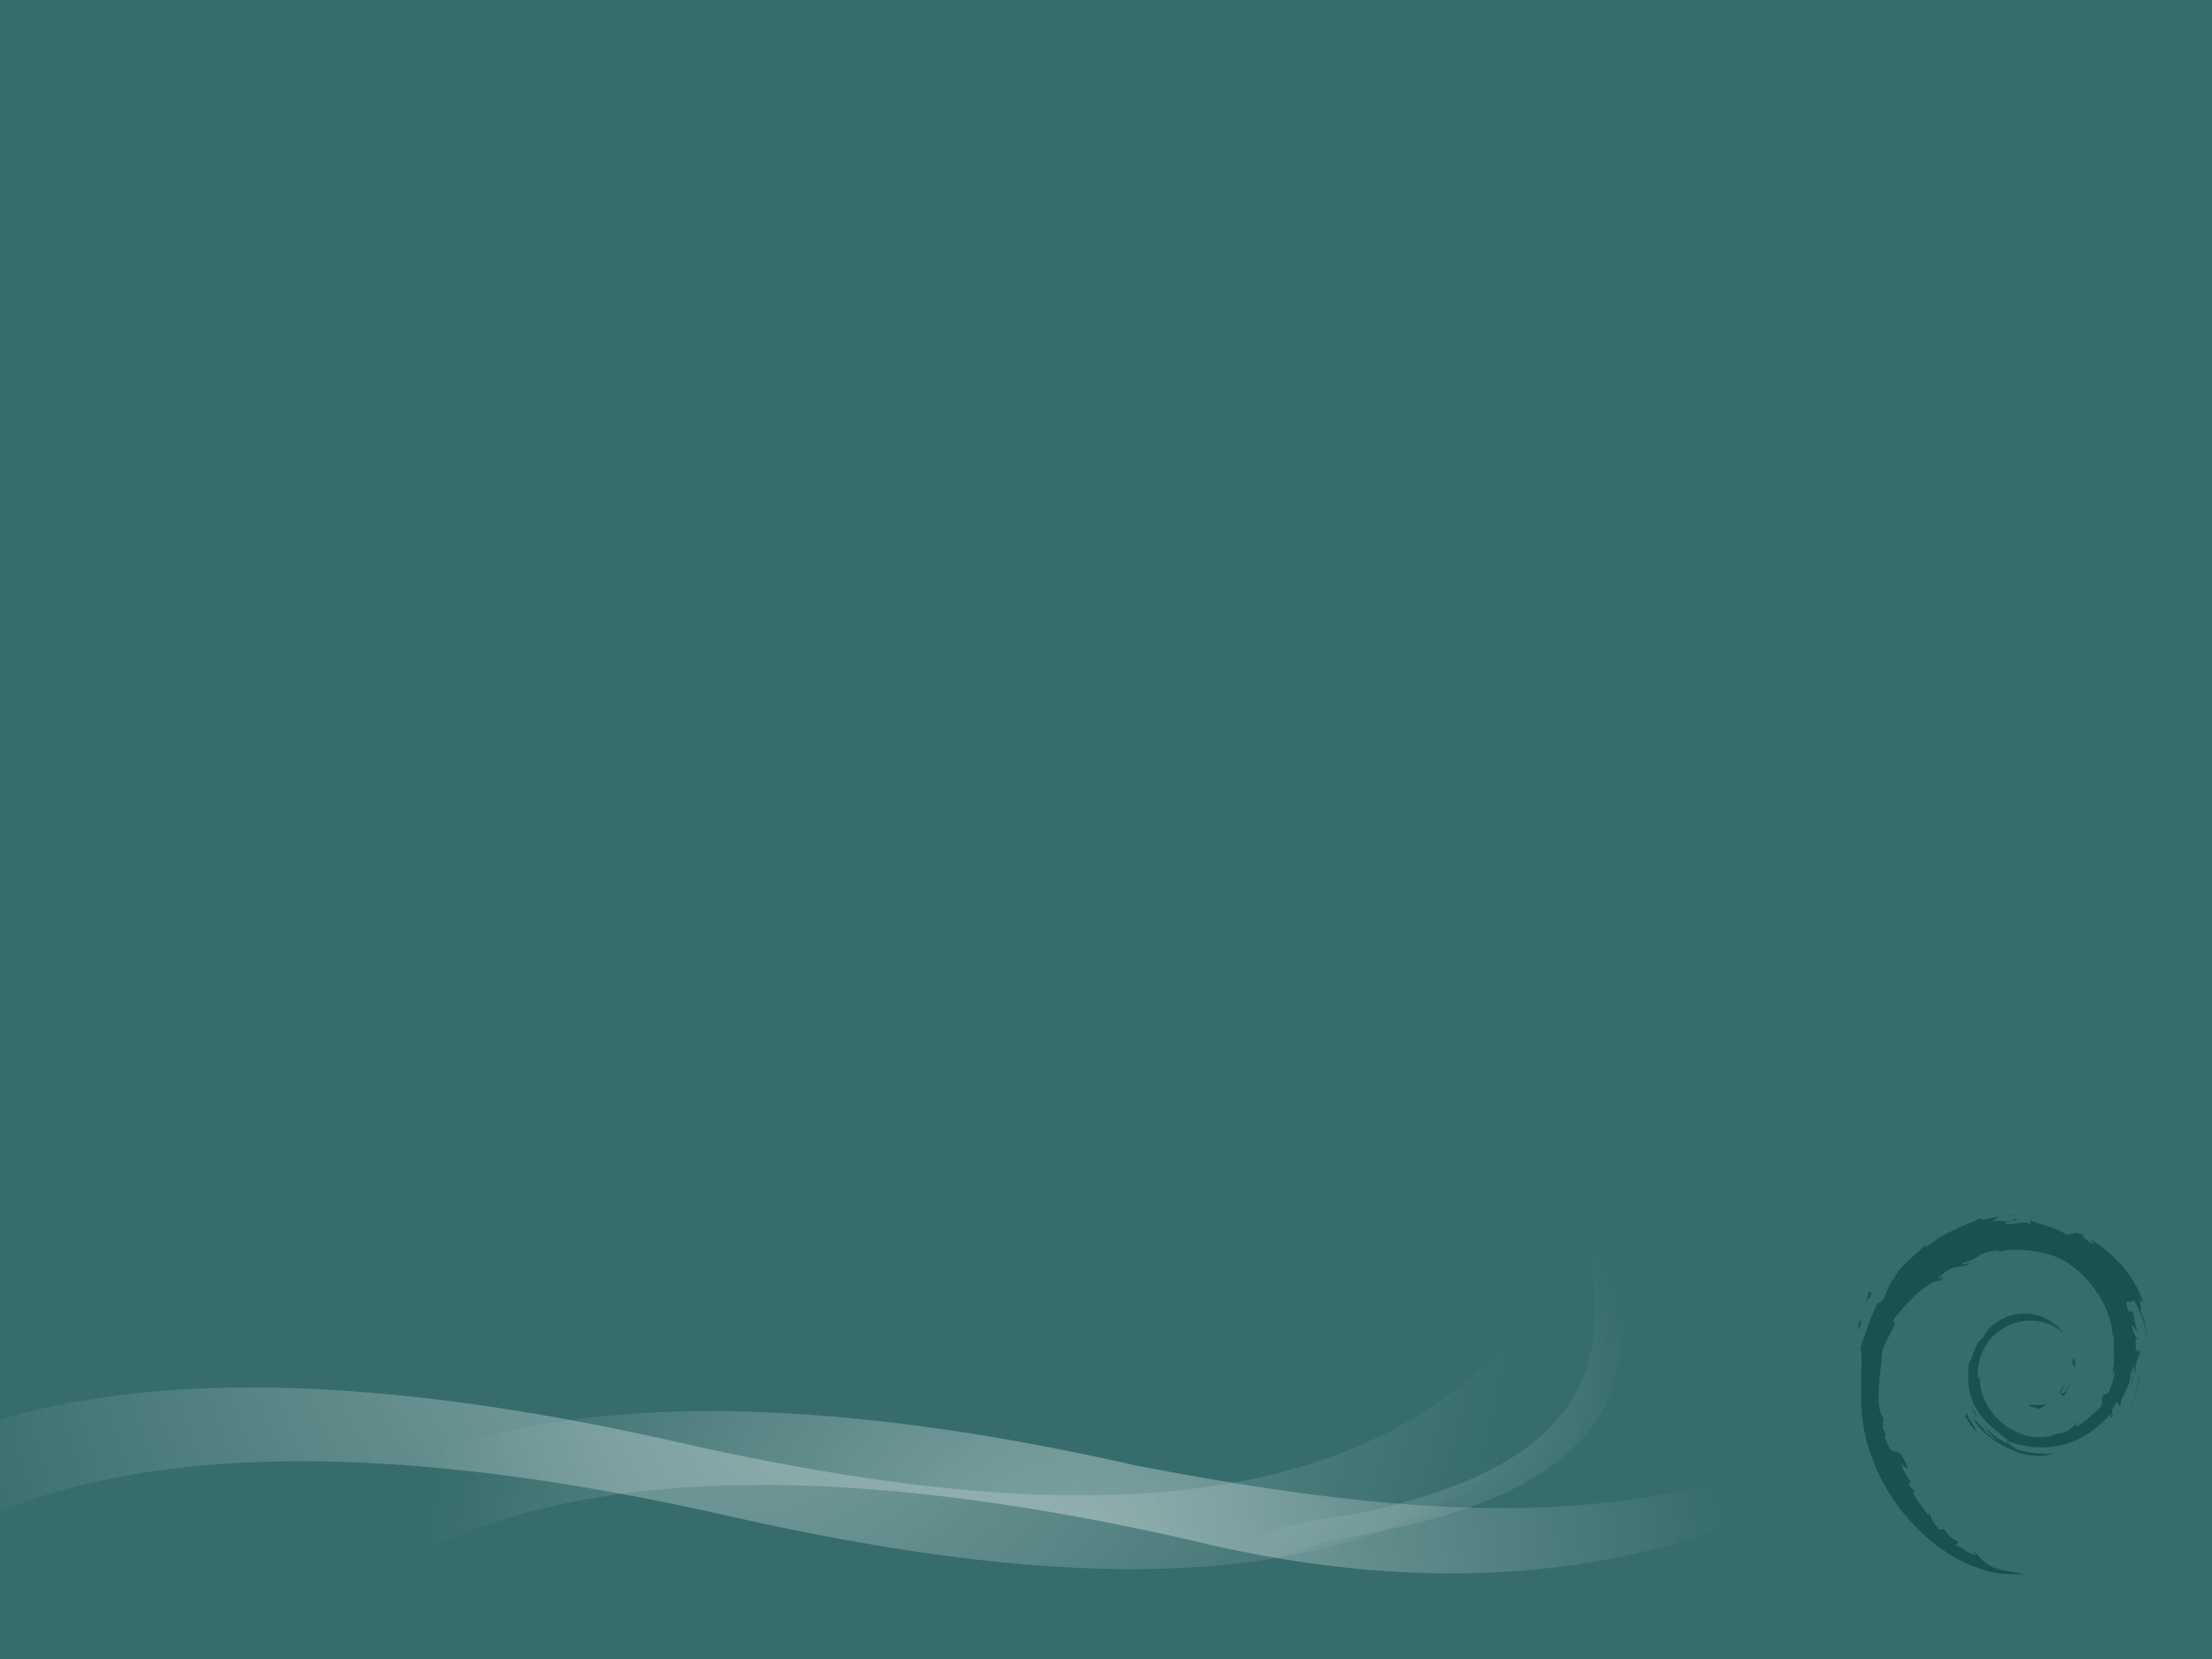
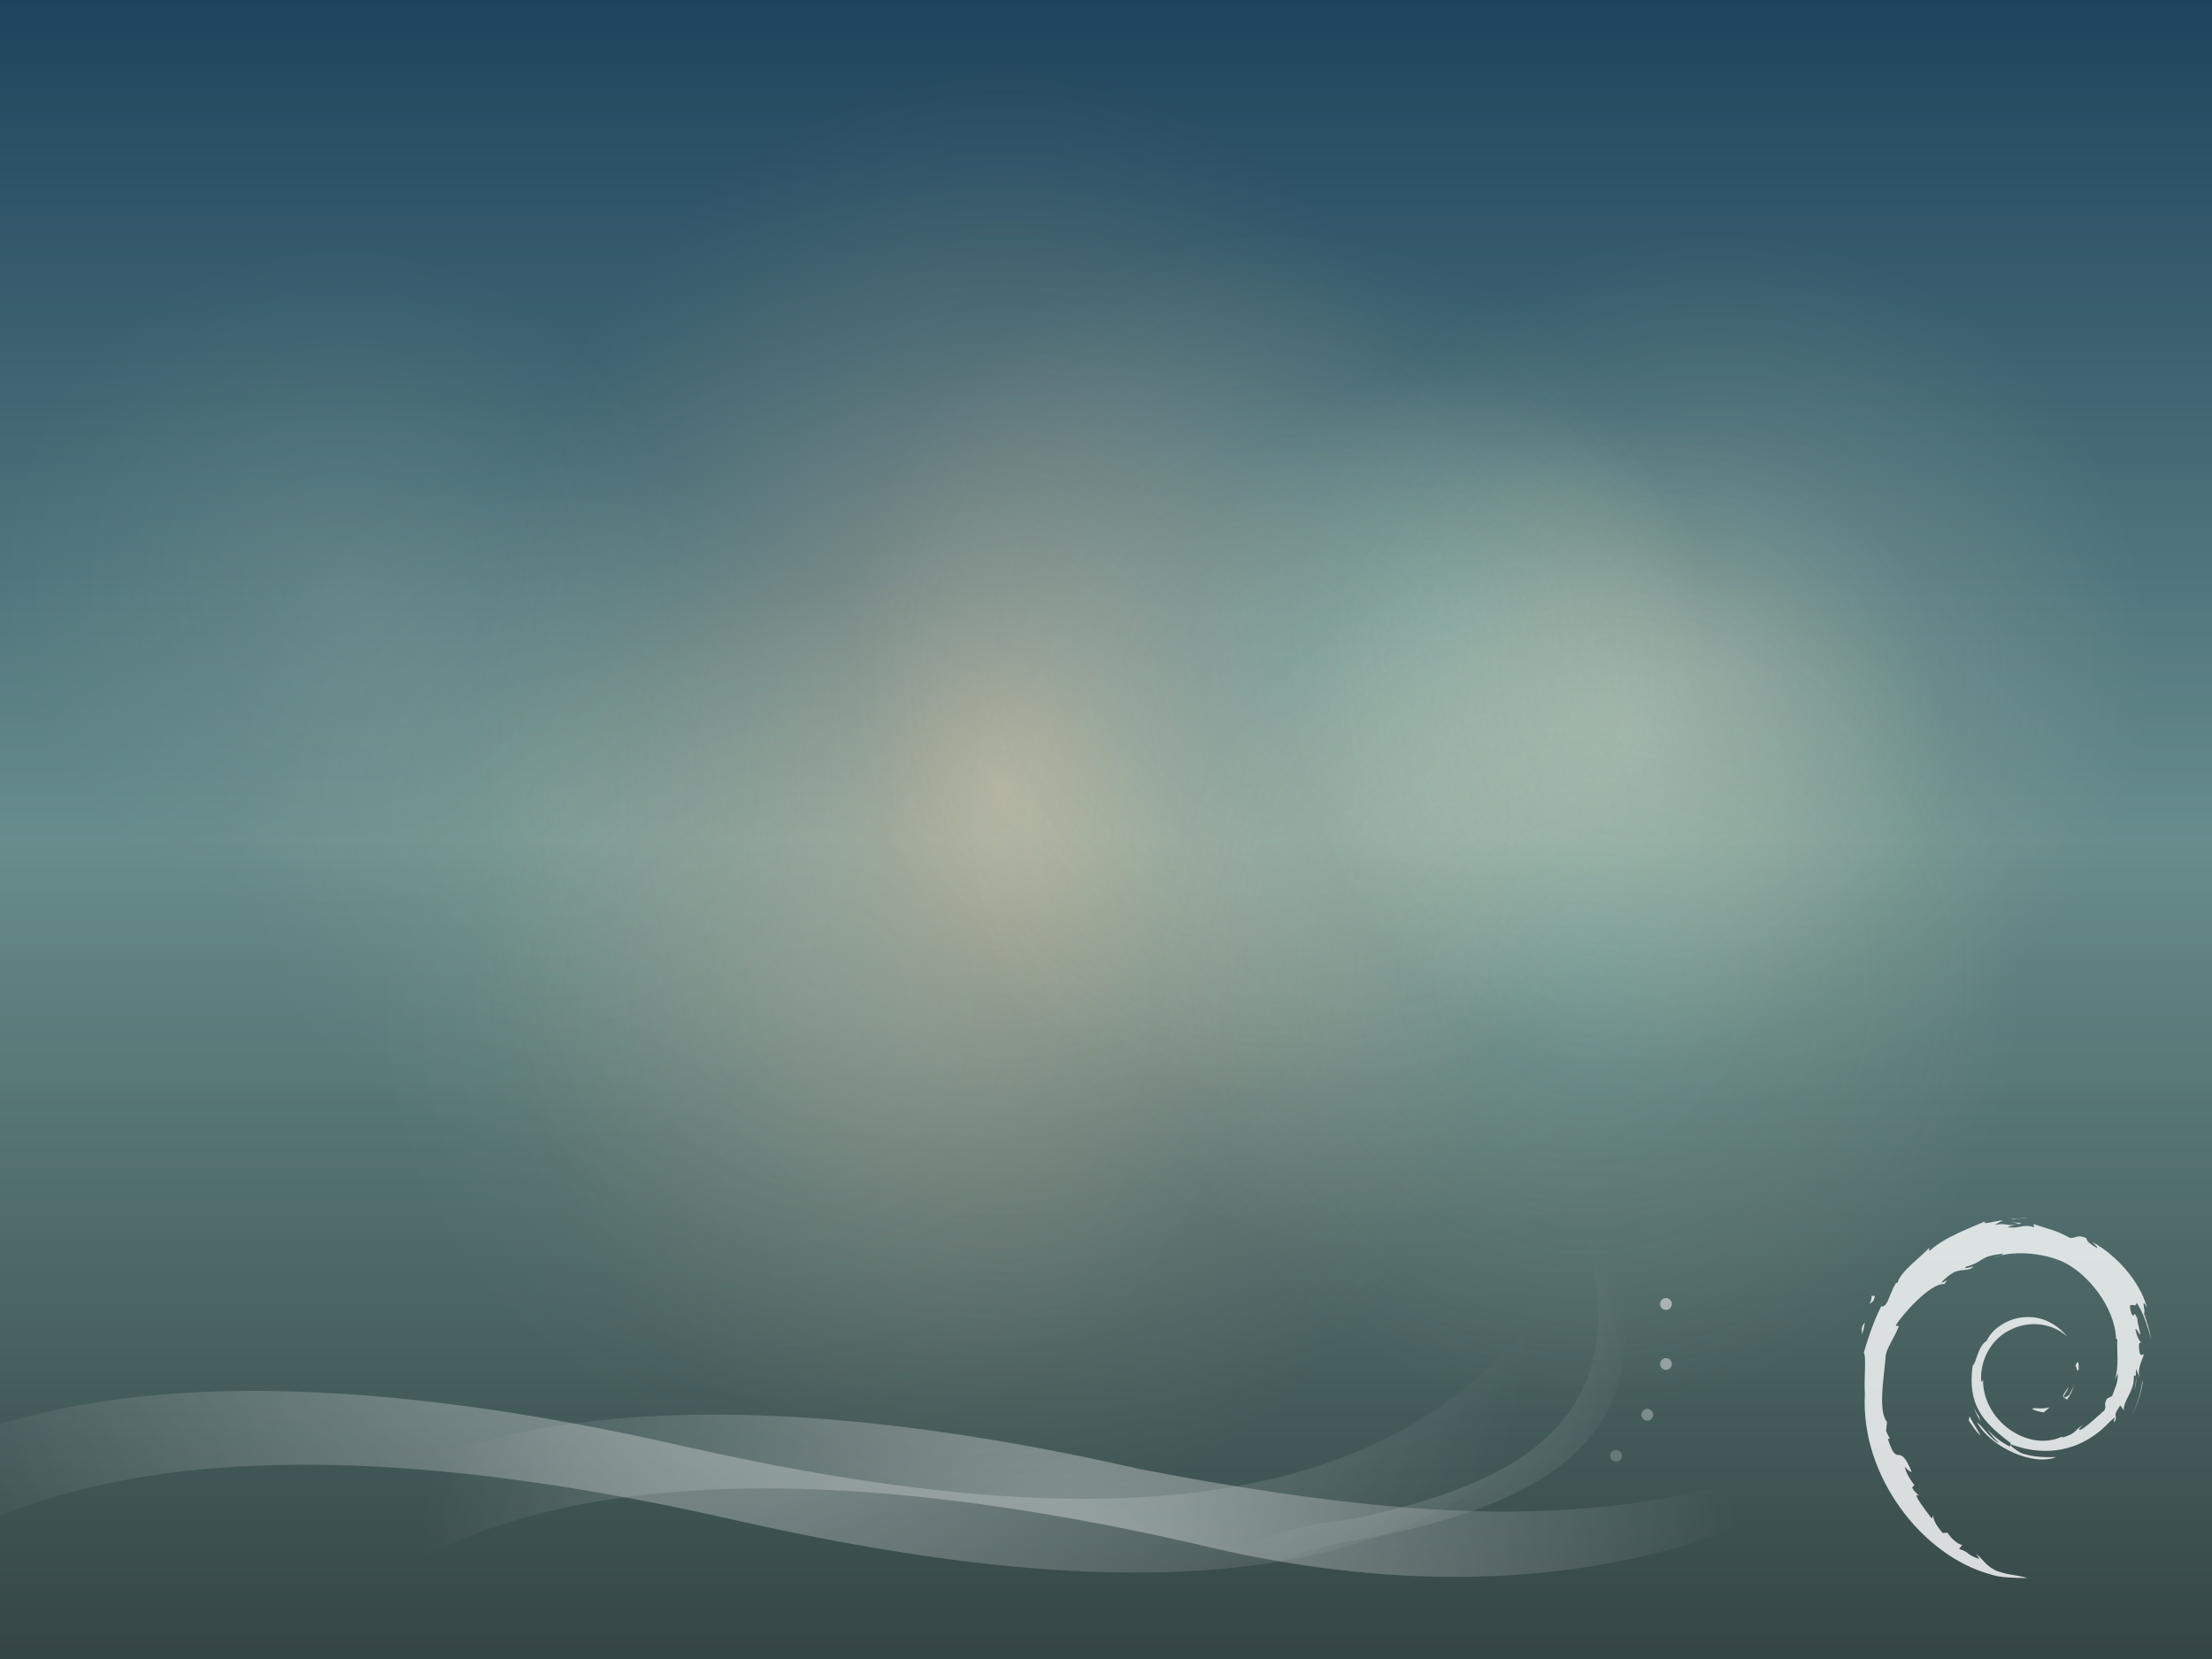
<svg xmlns="http://www.w3.org/2000/svg" version="1.1" id="root" x="0px" y="0px" width="640px" height="480px" viewBox="0 0 640 480" enable-background="new 0 0 640 480" xml:space="preserve">
-   <defs id="defs6360" />
-   <g id="background_1_">
-     <rect id="background" fill="#366C6C" width="640" height="481.001" />
-   </g>
-   <g id="glows" display="none">
-     <radialGradient id="SVGID_1_" cx="720.75" cy="784.587" r="93.726" gradientTransform="matrix(1 0 0 1 -220.6406 -510.8398)" gradientUnits="userSpaceOnUse">
-       <stop offset="0" style="stop-color:#FFFCDD" id="stop6227" />
-       <stop offset="1" style="stop-color:#FEF9C8;stop-opacity:0" id="stop6229" />
-     </radialGradient>
-     <circle display="inline" opacity="0.2" fill="url(#SVGID_1_)" enable-background="new    " cx="500.11" cy="273.747" r="93.726" id="circle6231" />
-     <radialGradient id="SVGID_2_" cx="668.699" cy="752.332" r="74.187" gradientTransform="matrix(1 0 0 1 -220.6406 -510.8398)" gradientUnits="userSpaceOnUse">
-       <stop offset="0" style="stop-color:#99CCCC" id="stop6234" />
-       <stop offset="1" style="stop-color:#FEF9C8;stop-opacity:0" id="stop6236" />
-     </radialGradient>
-     <circle display="inline" opacity="0.2" fill="url(#SVGID_2_)" enable-background="new    " cx="448.058" cy="241.492" r="74.187" id="circle6238" />
-     <radialGradient id="SVGID_3_" cx="348.478" cy="739.576" r="98.357" gradientTransform="matrix(1 0 0 1 -220.6406 -510.8398)" gradientUnits="userSpaceOnUse">
-       <stop offset="0" style="stop-color:#FFFCDD" id="stop6241" />
-       <stop offset="1" style="stop-color:#FEF9C8;stop-opacity:0" id="stop6243" />
-     </radialGradient>
-     <circle display="inline" opacity="0.1" fill="url(#SVGID_3_)" enable-background="new    " cx="127.838" cy="228.736" r="98.357" id="circle6245" />
-     <radialGradient id="SVGID_4_" cx="411.588" cy="803.035" r="98.357" gradientTransform="matrix(1 0 0 1 -220.6406 -510.8398)" gradientUnits="userSpaceOnUse">
-       <stop offset="0" style="stop-color:#FFFCDD" id="stop6248" />
-       <stop offset="1" style="stop-color:#FEF9C8;stop-opacity:0" id="stop6250" />
-     </radialGradient>
-     <circle display="inline" opacity="0.1" fill="url(#SVGID_4_)" enable-background="new    " cx="190.947" cy="292.196" r="98.357" id="circle6252" />
-     <radialGradient id="SVGID_5_" cx="484.711" cy="862.395" r="125.825" gradientTransform="matrix(1 0 0 1 -220.6406 -510.8398)" gradientUnits="userSpaceOnUse">
-       <stop offset="0" style="stop-color:#FFFCDD" id="stop6255" />
-       <stop offset="1" style="stop-color:#FEF9C8;stop-opacity:0" id="stop6257" />
-     </radialGradient>
-     <circle display="inline" opacity="0.1" fill="url(#SVGID_5_)" enable-background="new    " cx="264.07" cy="351.556" r="125.825" id="circle6259" />
-     <radialGradient id="SVGID_6_" cx="649.197" cy="808.093" r="125.825" gradientTransform="matrix(1 0 0 1 -220.6406 -510.8398)" gradientUnits="userSpaceOnUse">
-       <stop offset="0" style="stop-color:#FFFCDD" id="stop6262" />
-       <stop offset="1" style="stop-color:#FEF9C8;stop-opacity:0" id="stop6264" />
-     </radialGradient>
-     <circle display="inline" opacity="0.1" fill="url(#SVGID_6_)" enable-background="new    " cx="428.556" cy="297.253" r="125.825" id="circle6266" />
-     <radialGradient id="SVGID_7_" cx="619.935" cy="763.782" r="125.825" gradientTransform="matrix(1 0 0 1 -220.6406 -510.8398)" gradientUnits="userSpaceOnUse">
-       <stop offset="0" style="stop-color:#99CCCC" id="stop6269" />
-       <stop offset="1" style="stop-color:#FEF9C8;stop-opacity:0" id="stop6271" />
-     </radialGradient>
-     <circle display="inline" opacity="0.2" fill="url(#SVGID_7_)" enable-background="new    " cx="399.294" cy="252.942" r="125.825" id="circle6273" />
-     <radialGradient id="SVGID_8_" cx="745.761" cy="763.782" r="125.825" gradientTransform="matrix(1 0 0 1 -220.6406 -510.8398)" gradientUnits="userSpaceOnUse">
-       <stop offset="0" style="stop-color:#FFFCDD" id="stop6276" />
-       <stop offset="1" style="stop-color:#FEF9C8;stop-opacity:0" id="stop6278" />
-     </radialGradient>
-     <circle display="inline" opacity="0.2" fill="url(#SVGID_8_)" enable-background="new    " cx="525.12" cy="252.942" r="125.825" id="circle6280" />
-     <radialGradient id="SVGID_9_" cx="708.892" cy="852.402" r="125.825" gradientTransform="matrix(1 0 0 1 -220.6406 -510.8398)" gradientUnits="userSpaceOnUse">
-       <stop offset="0" style="stop-color:#99CCCC" id="stop6283" />
-       <stop offset="1" style="stop-color:#FEF9C8;stop-opacity:0" id="stop6285" />
-     </radialGradient>
-     <circle display="inline" opacity="0.2" fill="url(#SVGID_9_)" enable-background="new    " cx="488.251" cy="341.563" r="125.825" id="circle6287" />
+   <defs id="defs169" />
+   <g id="background">
+     <linearGradient id="SVGID_1_" gradientUnits="userSpaceOnUse" x1="1360.889" y1="-776.281" x2="1360.889" y2="-1264.37" gradientTransform="matrix(1 0 0 -1 -1041.334 -778.272)">
+       <stop offset="0" style="stop-color:#133356" id="stop5" />
+       <stop offset="0.502" style="stop-color:#7C9999" id="stop7" />
+       <stop offset="1" style="stop-color:#333333" id="stop9" />
+     </linearGradient>
+     <rect x="-3.805" y="-3.166" fill="url(#SVGID_1_)" width="646.72" height="489.001" id="rect11" />
+     <g id="Layer_4">
+       <radialGradient id="SVGID_2_" cx="1332.062" cy="-808.672" r="316.283" gradientTransform="matrix(0.9974 0 0 -1.3488 -1038.257 -862.5144)" gradientUnits="userSpaceOnUse">
+         <stop offset="0" style="stop-color:#E4C8A5;stop-opacity:0.5" id="stop15" />
+         <stop offset="0.143" style="stop-color:#AEAB93;stop-opacity:0.437" id="stop17" />
+         <stop offset="0.38" style="stop-color:#587E77;stop-opacity:0.333" id="stop19" />
+         <stop offset="0.488" style="stop-color:#366C6C;stop-opacity:0.286" id="stop21" />
+       </radialGradient>
+       <rect x="-2.827" y="-3.166" fill="url(#SVGID_2_)" width="646.661" height="489.001" id="rect23" />
+     </g>
  </g>
  <g id="waves_1_" opacity="0.8" enable-background="new    ">
-     <radialGradient id="SVGID_10_" cx="426.497" cy="869.517" r="236.5" gradientTransform="matrix(1 0 0 1 -220.6406 -510.8398)" gradientUnits="userSpaceOnUse">
-       <stop offset="0" style="stop-color:#FFFFFF" id="stop6291" />
-       <stop offset="1" style="stop-color:#FFFFFF;stop-opacity:0" id="stop6293" />
+     <radialGradient id="SVGID_3_" cx="1248.191" cy="-1137.949" r="236.5" gradientTransform="matrix(1 0 0 -1 -1041.334 -778.272)" gradientUnits="userSpaceOnUse">
+       <stop offset="0" style="stop-color:#FFFFFF" id="stop27" />
+       <stop offset="1" style="stop-color:#FFFFFF;stop-opacity:0" id="stop29" />
    </radialGradient>
-     <path opacity="0.5" fill="url(#SVGID_10_)" enable-background="new    " d="M453.747,190.165c0,0,41.074,47.033,22.502,119.629   C444.856,432.511,349.8,452.123,195.822,417.213C-75.5,355.691-84.879,493.078-82.865,505.834l14.73,21.354   c-2.015-12.758,7.364-150.143,278.687-88.621c153.979,34.908,249.032,15.298,280.428-107.423   C509.552,258.557,453.747,190.165,453.747,190.165" id="path6295" />
-     <radialGradient id="SVGID_11_" cx="531.928" cy="975.526" r="191.132" gradientTransform="matrix(1 0 0 1 -220.6406 -510.8398)" gradientUnits="userSpaceOnUse">
-       <stop offset="0" style="stop-color:#FFFFFF" id="stop6298" />
-       <stop offset="1" style="stop-color:#FFFFFF;stop-opacity:0" id="stop6300" />
+     <path opacity="0.5" fill="url(#SVGID_3_)" enable-background="new    " d="M454.745,191.165c0,0,41.074,47.033,22.502,119.629   c-31.393,122.72-126.446,142.329-280.427,107.419c-271.319-61.521-280.698,75.865-278.687,88.624l14.729,21.354   c-2.015-12.758,7.364-150.146,278.688-88.621c153.979,34.908,249.033,15.298,280.428-107.423   C510.553,259.558,454.745,191.165,454.745,191.165" id="path31" />
+     <radialGradient id="SVGID_4_" cx="1353.621" cy="-1243.959" r="191.132" gradientTransform="matrix(1 0 0 -1 -1041.334 -778.272)" gradientUnits="userSpaceOnUse">
+       <stop offset="0" style="stop-color:#FFFFFF" id="stop34" />
+       <stop offset="1" style="stop-color:#FFFFFF;stop-opacity:0" id="stop36" />
    </radialGradient>
-     <path opacity="0.5" fill="url(#SVGID_11_)" enable-background="new    " d="M572.542,395.339   c-72.865,45.283-132.584,50.167-243.637,28.719C57.584,362.539,48.206,499.922,50.219,512.68l14.73,21.354   c-2.015-12.756,7.365-150.138,278.683-88.62C459.603,473.945,532.757,435.173,572.542,395.339z" id="path6302" />
-     <radialGradient id="SVGID_12_" cx="727.555" cy="-509.851" r="68.966" gradientTransform="matrix(1 0 0 -1 -322.9805 -110.8799)" gradientUnits="userSpaceOnUse">
-       <stop offset="0" style="stop-color:#FFFFFF" id="stop6305" />
-       <stop offset="1" style="stop-color:#FFFFFF;stop-opacity:0" id="stop6307" />
+     <path opacity="0.5" fill="url(#SVGID_4_)" enable-background="new    " d="M573.541,396.34   c-72.863,45.283-132.584,50.17-243.638,28.722C58.585,363.54,49.207,500.926,51.219,513.681l14.73,21.354   c-2.018-12.756,7.362-150.138,278.683-88.619C460.604,474.946,533.758,436.177,573.541,396.34z" id="path38" />
+     <radialGradient id="SVGID_5_" cx="1549.252" cy="1331.283" r="68.967" gradientTransform="matrix(1 0 0 1 -1143.674 -931.3105)" gradientUnits="userSpaceOnUse">
+       <stop offset="0" style="stop-color:#FFFFFF" id="stop41" />
+       <stop offset="1" style="stop-color:#FFFFFF;stop-opacity:0" id="stop43" />
    </radialGradient>
-     <path opacity="0.3" fill="url(#SVGID_12_)" enable-background="new    " d="M433.912,326.021c0,0,19.965,9.574,25.602,36.258   c9.529,45.104-16.604,65.391-69.354,76.221c-49.465,5.337-52.266,29.496-49.65,33.42c-2.613-3.923,13.105-21.67,57.516-28.503   c52.75-10.83,78.885-31.119,69.354-76.224C461.74,340.514,433.912,326.021,433.912,326.021" id="path6309" />
+     <path opacity="0.3" fill="url(#SVGID_5_)" enable-background="new    " d="M434.91,327.022c0,0,19.968,9.574,25.604,36.258   c9.529,45.104-16.604,65.394-69.354,76.223c-49.465,5.338-52.266,29.494-49.647,33.421c-2.613-3.926,13.104-21.671,57.516-28.503   c52.75-10.83,78.885-31.122,69.354-76.227C462.74,341.515,434.91,327.022,434.91,327.022" id="path45" />
  </g>
-   <g id="logoGroup_2_" opacity="0.5">
-     <g id="g6312">
+   <g id="glows_1_">
+     <radialGradient id="SVGID_6_" cx="1512.465" cy="-992.263" r="93.726" gradientTransform="matrix(1 0 0 -1 -1041.334 -778.272)" gradientUnits="userSpaceOnUse">
+       <stop offset="0" style="stop-color:#FFFCDD" id="stop49" />
+       <stop offset="1" style="stop-color:#FEF9C8;stop-opacity:0" id="stop51" />
+     </radialGradient>
+     <circle opacity="0.2" fill="url(#SVGID_6_)" enable-background="new    " cx="471.131" cy="213.991" r="93.726" id="circle53" />
+     <radialGradient id="SVGID_7_" cx="1460.412" cy="-960.008" r="74.187" gradientTransform="matrix(1 0 0 -1 -1041.334 -778.272)" gradientUnits="userSpaceOnUse">
+       <stop offset="0" style="stop-color:#99CCCC" id="stop56" />
+       <stop offset="1" style="stop-color:#FEF9C8;stop-opacity:0" id="stop58" />
+     </radialGradient>
+     <circle opacity="0.2" fill="url(#SVGID_7_)" enable-background="new    " cx="419.077" cy="181.736" r="74.187" id="circle60" />
+     <radialGradient id="SVGID_8_" cx="1140.193" cy="-947.251" r="98.357" gradientTransform="matrix(1 0 0 -1 -1041.334 -778.272)" gradientUnits="userSpaceOnUse">
+       <stop offset="0" style="stop-color:#FFFCDD" id="stop63" />
+       <stop offset="1" style="stop-color:#FEF9C8;stop-opacity:0" id="stop65" />
+     </radialGradient>
+     <circle opacity="0.1" fill="url(#SVGID_8_)" enable-background="new    " cx="98.858" cy="168.979" r="98.357" id="circle67" />
+     <radialGradient id="SVGID_9_" cx="1203.3" cy="-1010.712" r="98.358" gradientTransform="matrix(1 0 0 -1 -1041.334 -778.272)" gradientUnits="userSpaceOnUse">
+       <stop offset="0" style="stop-color:#FFFCDD" id="stop70" />
+       <stop offset="1" style="stop-color:#FEF9C8;stop-opacity:0" id="stop72" />
+     </radialGradient>
+     <circle opacity="0.1" fill="url(#SVGID_9_)" enable-background="new    " cx="161.966" cy="232.44" r="98.358" id="circle74" />
+     <radialGradient id="SVGID_10_" cx="1276.423" cy="-1070.072" r="125.825" gradientTransform="matrix(1 0 0 -1 -1041.334 -778.272)" gradientUnits="userSpaceOnUse">
+       <stop offset="0" style="stop-color:#FFFCDD" id="stop77" />
+       <stop offset="1" style="stop-color:#FEF9C8;stop-opacity:0" id="stop79" />
+     </radialGradient>
+     <circle opacity="0.1" fill="url(#SVGID_10_)" enable-background="new    " cx="235.089" cy="291.8" r="125.825" id="circle81" />
+     <radialGradient id="SVGID_11_" cx="1440.91" cy="-1015.769" r="125.825" gradientTransform="matrix(1 0 0 -1 -1041.334 -778.272)" gradientUnits="userSpaceOnUse">
+       <stop offset="0" style="stop-color:#FFFCDD" id="stop84" />
+       <stop offset="1" style="stop-color:#FEF9C8;stop-opacity:0" id="stop86" />
+     </radialGradient>
+     <circle opacity="0.1" fill="url(#SVGID_11_)" enable-background="new    " cx="399.575" cy="237.497" r="125.825" id="circle88" />
+     <radialGradient id="SVGID_12_" cx="1411.651" cy="-971.458" r="125.825" gradientTransform="matrix(1 0 0 -1 -1041.334 -778.272)" gradientUnits="userSpaceOnUse">
+       <stop offset="0" style="stop-color:#99CCCC" id="stop91" />
+       <stop offset="1" style="stop-color:#FEF9C8;stop-opacity:0" id="stop93" />
+     </radialGradient>
+     <circle opacity="0.2" fill="url(#SVGID_12_)" enable-background="new    " cx="370.316" cy="193.186" r="125.825" id="circle95" />
+     <radialGradient id="SVGID_13_" cx="1537.476" cy="-971.458" r="125.825" gradientTransform="matrix(1 0 0 -1 -1041.334 -778.272)" gradientUnits="userSpaceOnUse">
+       <stop offset="0" style="stop-color:#FFFCDD" id="stop98" />
+       <stop offset="1" style="stop-color:#FEF9C8;stop-opacity:0" id="stop100" />
+     </radialGradient>
+     <circle opacity="0.2" fill="url(#SVGID_13_)" enable-background="new    " cx="496.141" cy="193.186" r="125.825" id="circle102" />
+     <radialGradient id="SVGID_14_" cx="1500.607" cy="-1060.079" r="125.825" gradientTransform="matrix(1 0 0 -1 -1041.334 -778.272)" gradientUnits="userSpaceOnUse">
+       <stop offset="0" style="stop-color:#99CCCC" id="stop105" />
+       <stop offset="1" style="stop-color:#FEF9C8;stop-opacity:0" id="stop107" />
+     </radialGradient>
+     <circle opacity="0.2" fill="url(#SVGID_14_)" enable-background="new    " cx="459.273" cy="281.807" r="125.825" id="circle109" />
+   </g>
+   <g id="logoGroup_2_" opacity="0.8" enable-background="new    ">
+     <g id="g112">
      <g id="logo_9_" enable-background="new    ">
-         <path fill="#003333" d="M587.707,406.416c-1.729,0.023,0.324,0.889,2.586,1.24c0.619-0.494,1.182-0.984,1.688-1.461     C590.576,406.545,589.148,406.553,587.707,406.416" id="path6315" />
-         <path fill="#003333" d="M596.973,404.107c1.029-1.428,1.783-2.976,2.045-4.58c-0.229,1.14-0.852,2.132-1.438,3.176     c-3.229,2.033-0.309-1.208-0.004-2.439C594.109,404.635,597.102,402.887,596.973,404.107" id="path6317" />
-         <path fill="#003333" d="M600.398,395.199c0.211-3.109-0.609-2.125-0.889-0.943C599.838,394.428,600.09,396.449,600.398,395.199" id="path6319" />
-         <path fill="#003333" d="M581.154,352.676c0.924,0.17,1.994,0.295,1.84,0.518C584.006,352.968,584.232,352.768,581.154,352.676" id="path6321" />
-         <path fill="#003333" d="M582.994,353.188l-0.65,0.145l0.605-0.061L582.994,353.188" id="path6323" />
-         <path fill="#003333" d="M611.744,396.378c0.105,2.796-0.816,4.151-1.648,6.554l-1.492,0.741     c-1.225,2.378,0.119,1.509-0.756,3.403c-1.908,1.695-5.787,5.299-7.023,5.631c-0.906-0.023,0.605-1.072,0.809-1.486     c-2.553,1.754-2.047,2.637-5.955,3.703l-0.107-0.256c-9.634,4.533-23.014-4.449-22.832-16.699     c-0.104,0.778-0.295,0.584-0.509,0.896c-0.497-6.301,2.911-12.633,8.655-15.221c5.625-2.778,12.217-1.646,16.24,2.115     c-2.211-2.896-6.615-5.971-11.832-5.688c-5.109,0.085-9.896,3.33-11.488,6.855c-2.618,1.645-2.922,6.354-4.064,7.215     c-1.535,11.283,2.893,16.156,10.373,21.896c1.176,0.791,0.33,0.906,0.486,1.518c-2.486-1.164-4.756-2.916-6.633-5.066     c0.992,1.447,2.066,2.863,3.451,3.975c-2.348-0.799-5.475-5.68-6.389-5.879c4.041,7.232,16.385,12.688,22.859,9.982     c-3,0.105-6.799,0.063-10.156-1.188c-1.419-0.729-3.334-2.223-2.992-2.508c8.83,3.293,17.943,2.492,25.584-3.629     c1.939-1.52,4.064-4.086,4.68-4.123c-0.924,1.395,0.158,0.668-0.553,1.896c1.932-3.125-0.842-1.272,2.002-5.39l1.047,1.444     c-0.393-2.604,3.228-5.745,2.854-9.846c0.829-1.256,0.926,1.353,0.045,4.232c1.219-3.201,0.327-3.712,0.635-6.354     c0.338,0.888,0.783,1.828,1.01,2.769c-0.793-3.097,0.814-5.206,1.217-7.003c-0.396-0.178-1.229,1.361-1.42-2.285     c0.027-1.586,0.445-0.83,0.602-1.221c-0.311-0.184-1.128-1.398-1.621-3.729c0.355-0.547,0.961,1.425,1.453,1.503     c-0.318-1.851-0.861-3.267-0.884-4.691c-1.435-2.993-0.507,0.404-1.666-1.283c-1.524-4.758,1.263-1.105,1.452-3.266     c2.311,3.348,3.628,8.537,4.23,10.688c-0.459-2.623-1.205-5.161-2.117-7.618c0.703,0.3-1.135-5.39,0.912-1.622     c-2.187-8.033-9.34-15.535-15.924-19.05c0.801,0.733,1.818,1.656,1.457,1.804c-3.273-1.947-2.703-2.104-3.173-2.927     c-2.666-1.082-2.843,0.091-4.604,0.009c-5.024-2.67-5.994-2.392-10.623-4.057l0.205,0.982c-3.33-1.107-3.881,0.42-7.483,0.006     c-0.214-0.176,1.161-0.623,2.284-0.783c-3.215,0.425-3.063-0.635-6.217,0.117c0.771-0.547,1.599-0.908,2.426-1.371     c-2.627,0.162-6.27,1.527-5.146,0.283c-4.285,1.908-11.895,4.591-16.158,8.599l-0.133-0.901     c-1.959,2.354-8.533,7.018-9.057,10.059l-0.525,0.121c-1.016,1.725-1.678,3.68-2.48,5.449c-1.336,2.27-1.948,0.871-1.762,1.229     c-2.621,5.31-3.922,9.771-5.045,13.431c0.805,1.194,0.014,7.205,0.318,12.014c-1.311,23.751,16.668,46.813,36.322,52.134     c2.879,1.033,7.164,0.998,10.807,1.094c-4.295-1.223-4.854-0.646-9.043-2.105c-3.021-1.424-3.682-3.043-5.816-4.906l0.842,1.498     c-4.192-1.484-2.438-1.842-5.854-2.92l0.902-1.184c-1.361-0.104-3.604-2.288-4.211-3.509l-1.491,0.063     c-1.782-2.203-2.739-3.801-2.668-5.027l-0.481,0.854c-0.547-0.932-6.576-8.271-3.445-6.563c-0.582-0.529-1.357-0.865-2.194-2.385     l0.634-0.734c-1.502-1.934-2.771-4.422-2.672-5.244c0.801,1.086,1.361,1.283,1.918,1.473c-3.811-9.436-4.021-0.521-6.906-9.607     l0.615-0.055c-0.471-0.7-0.75-1.463-1.132-2.215l0.271-2.641c-2.736-3.162-0.764-13.46-0.375-19.109     c0.273-2.297,2.283-4.742,3.82-8.576l-0.936-0.159c1.781-3.105,10.174-12.485,14.064-12.009c1.883-2.357-0.379-0.006-0.746-0.6     c4.141-4.277,5.438-3.029,8.229-3.795c3.018-1.789-2.579,0.701-1.154-0.68c5.202-1.326,3.689-3.021,10.475-3.693     c0.721,0.404-1.658,0.624-2.254,1.154c4.334-2.125,13.727-1.639,19.82,1.178c7.068,3.305,15.02,13.076,15.334,22.273l0.357,0.098     c-0.178,3.654,0.563,7.879-0.727,11.766L611.744,396.378" id="path6325" />
-         <path fill="#003333" d="M568.85,408.787l-0.244,1.211c1.133,1.547,2.039,3.215,3.486,4.422     C571.047,412.385,570.271,411.545,568.85,408.787" id="path6327" />
-         <path fill="#003333" d="M571.533,408.688c-0.604-0.67-0.957-1.473-1.354-2.268c0.379,1.404,1.16,2.607,1.889,3.83     L571.533,408.688" id="path6329" />
-         <path fill="#003333" d="M619.031,398.361l-0.25,0.636c-0.467,3.303-1.477,6.575-3.02,9.606     C617.467,405.408,618.561,401.907,619.031,398.361" id="path6331" />
-         <path fill="#003333" d="M581.498,351.85c1.166-0.427,2.867-0.231,4.109-0.514c-1.617,0.135-3.225,0.211-4.814,0.415     L581.498,351.85" id="path6333" />
-         <path fill="#003333" d="M540.49,373.656c0.268,2.486-1.871,3.455,0.473,1.814C542.225,372.635,540.477,374.686,540.49,373.656" id="path6335" />
-         <path fill="#003333" d="M537.729,385.186c0.551-1.656,0.646-2.653,0.852-3.617C537.08,383.479,537.887,383.886,537.729,385.186" id="path6337" />
+         <path fill="#FFFFFF" d="M588.705,407.417c-1.729,0.023,0.324,0.892,2.588,1.24c0.617-0.494,1.183-0.984,1.688-1.461     C591.574,407.546,590.149,407.554,588.705,407.417" id="path115" />
+         <path fill="#FFFFFF" d="M597.974,405.108c1.029-1.428,1.783-2.979,2.045-4.58c-0.229,1.14-0.854,2.132-1.438,3.176     c-3.229,2.033-0.309-1.208-0.004-2.438C595.11,405.636,598.103,403.888,597.974,405.108" id="path117" />
+         <path fill="#FFFFFF" d="M601.399,396.2c0.211-3.109-0.609-2.125-0.889-0.943C600.839,395.429,601.091,397.45,601.399,396.2" id="path119" />
+         <path fill="#FFFFFF" d="M582.155,353.677c0.924,0.171,1.994,0.296,1.84,0.519C585.007,353.969,585.233,353.769,582.155,353.677" id="path121" />
+         <path fill="#FFFFFF" d="M583.992,354.189l-0.647,0.145l0.604-0.061L583.992,354.189" id="path123" />
+         <path fill="#FFFFFF" d="M612.742,397.379c0.105,2.796-0.813,4.151-1.646,6.557l-1.492,0.738     c-1.225,2.379,0.119,1.512-0.756,3.403c-1.908,1.695-5.787,5.299-7.023,5.631c-0.903-0.021,0.605-1.069,0.812-1.483     c-2.555,1.754-2.047,2.637-5.955,3.7l-0.107-0.256c-9.634,4.533-23.014-4.446-22.832-16.696     c-0.104,0.775-0.295,0.584-0.509,0.896c-0.497-6.301,2.911-12.633,8.655-15.221c5.625-2.778,12.217-1.646,16.24,2.114     c-2.213-2.896-6.615-5.973-11.832-5.688c-5.109,0.085-9.896,3.33-11.488,6.854c-2.618,1.646-2.922,6.354-4.063,7.216     c-1.533,11.28,2.895,16.153,10.372,21.896c1.179,0.791,0.33,0.906,0.486,1.521c-2.486-1.164-4.756-2.916-6.633-5.066     c0.992,1.447,2.064,2.863,3.451,3.976c-2.351-0.8-5.478-5.681-6.392-5.88c4.041,7.232,16.388,12.688,22.859,9.982     c-3,0.104-6.799,0.063-10.156-1.188c-1.419-0.729-3.334-2.223-2.992-2.508c8.83,3.293,17.943,2.492,25.584-3.629     c1.939-1.52,4.064-4.086,4.683-4.123c-0.925,1.396,0.156,0.668-0.555,1.896c1.934-3.125-0.843-1.272,2.002-5.393l1.049,1.444     c-0.396-2.604,3.228-5.745,2.854-9.846c0.829-1.257,0.926,1.353,0.045,4.229c1.22-3.201,0.327-3.712,0.636-6.354     c0.34,0.888,0.782,1.828,1.012,2.769c-0.793-3.097,0.813-5.206,1.217-7.003c-0.396-0.178-1.229,1.361-1.42-2.285     c0.025-1.586,0.444-0.83,0.602-1.221c-0.311-0.184-1.128-1.398-1.621-3.729c0.355-0.547,0.962,1.428,1.453,1.505     c-0.315-1.853-0.858-3.269-0.884-4.69c-1.435-2.993-0.507,0.404-1.666-1.283c-1.523-4.758,1.263-1.104,1.452-3.266     c2.311,3.348,3.628,8.537,4.229,10.688c-0.459-2.623-1.203-5.161-2.115-7.617c0.702,0.302-1.138-5.391,0.911-1.621     c-2.188-8.032-9.342-15.534-15.926-19.052c0.803,0.733,1.818,1.656,1.457,1.807c-3.271-1.947-2.703-2.104-3.173-2.93     c-2.666-1.082-2.843,0.093-4.604,0.012c-5.024-2.671-5.994-2.395-10.623-4.06l0.205,0.982c-3.33-1.107-3.882,0.42-7.483,0.006     c-0.214-0.176,1.161-0.623,2.284-0.783c-3.215,0.425-3.063-0.635-6.217,0.117c0.771-0.547,1.599-0.908,2.426-1.371     c-2.627,0.162-6.271,1.527-5.146,0.283c-4.282,1.908-11.895,4.591-16.155,8.599l-0.135-0.898     c-1.959,2.354-8.531,7.018-9.058,10.059l-0.524,0.121c-1.017,1.725-1.679,3.68-2.479,5.449c-1.336,2.27-1.948,0.871-1.762,1.229     c-2.621,5.313-3.923,9.771-5.045,13.433c0.805,1.192,0.014,7.204,0.315,12.015c-1.311,23.751,16.668,46.813,36.322,52.135     c2.879,1.032,7.164,0.997,10.807,1.096c-4.295-1.226-4.854-0.646-9.043-2.105c-3.021-1.424-3.682-3.043-5.813-4.905l0.842,1.497     c-4.192-1.481-2.438-1.842-5.854-2.92l0.901-1.184c-1.361-0.104-3.604-2.288-4.211-3.51l-1.491,0.063     c-1.781-2.203-2.738-3.801-2.668-5.026l-0.479,0.854c-0.548-0.933-6.575-8.271-3.444-6.563c-0.582-0.527-1.357-0.863-2.194-2.386     l0.636-0.732c-1.503-1.936-2.771-4.423-2.674-5.243c0.804,1.086,1.361,1.281,1.919,1.473c-3.812-9.438-4.021-0.521-6.904-9.607     l0.613-0.055c-0.472-0.7-0.75-1.463-1.133-2.215l0.271-2.643c-2.736-3.161-0.767-13.46-0.375-19.107     c0.271-2.297,2.282-4.742,3.817-8.576l-0.936-0.159c1.781-3.104,10.174-12.483,14.063-12.009c1.885-2.356-0.38-0.006-0.744-0.601     c4.141-4.276,5.438-3.028,8.229-3.796c3.021-1.789-2.579,0.7-1.154-0.681c5.202-1.326,3.689-3.021,10.478-3.692     c0.721,0.403-1.658,0.624-2.254,1.153c4.334-2.125,13.727-1.639,19.817,1.179c7.068,3.307,15.021,13.075,15.334,22.272     l0.357,0.099c-0.178,3.653,0.563,7.879-0.729,11.768L612.742,397.379" id="path125" />
+         <path fill="#FFFFFF" d="M569.851,409.788l-0.244,1.211c1.133,1.547,2.039,3.215,3.486,4.422     C572.048,413.386,571.272,412.546,569.851,409.788" id="path127" />
+         <path fill="#FFFFFF" d="M572.531,409.689c-0.604-0.67-0.957-1.476-1.354-2.271c0.379,1.404,1.16,2.607,1.889,3.83     L572.531,409.689" id="path129" />
+         <path fill="#FFFFFF" d="M620.031,399.362l-0.25,0.636c-0.467,3.303-1.477,6.575-3.02,9.606     C618.468,406.409,619.562,402.908,620.031,399.362" id="path131" />
+         <path fill="#FFFFFF" d="M582.496,352.851c1.166-0.43,2.867-0.231,4.109-0.517c-1.617,0.138-3.225,0.211-4.813,0.415     L582.496,352.851" id="path133" />
+         <path fill="#FFFFFF" d="M541.49,374.657c0.271,2.486-1.871,3.455,0.476,1.814C543.226,373.636,541.478,375.687,541.49,374.657" id="path135" />
+         <path fill="#FFFFFF" d="M538.73,386.187c0.551-1.656,0.646-2.653,0.852-3.617C538.078,384.48,538.888,384.887,538.73,386.187" id="path137" />
      </g>
    </g>
  </g>
+   <g id="rounds">
+     <circle opacity="0.2" fill="#FFFFFF" enable-background="new    " cx="467.573" cy="421.214" r="1.702" id="circle159" />
+     <circle opacity="0.3" fill="#FFFFFF" enable-background="new    " cx="476.613" cy="409.335" r="1.701" id="circle161" />
+     <circle opacity="0.4" fill="#FFFFFF" enable-background="new    " cx="482.021" cy="394.638" r="1.702" id="circle163" />
+     <circle opacity="0.5" fill="#FFFFFF" enable-background="new    " cx="482.019" cy="377.282" r="1.702" id="circle165" />
+   </g>
</svg>
